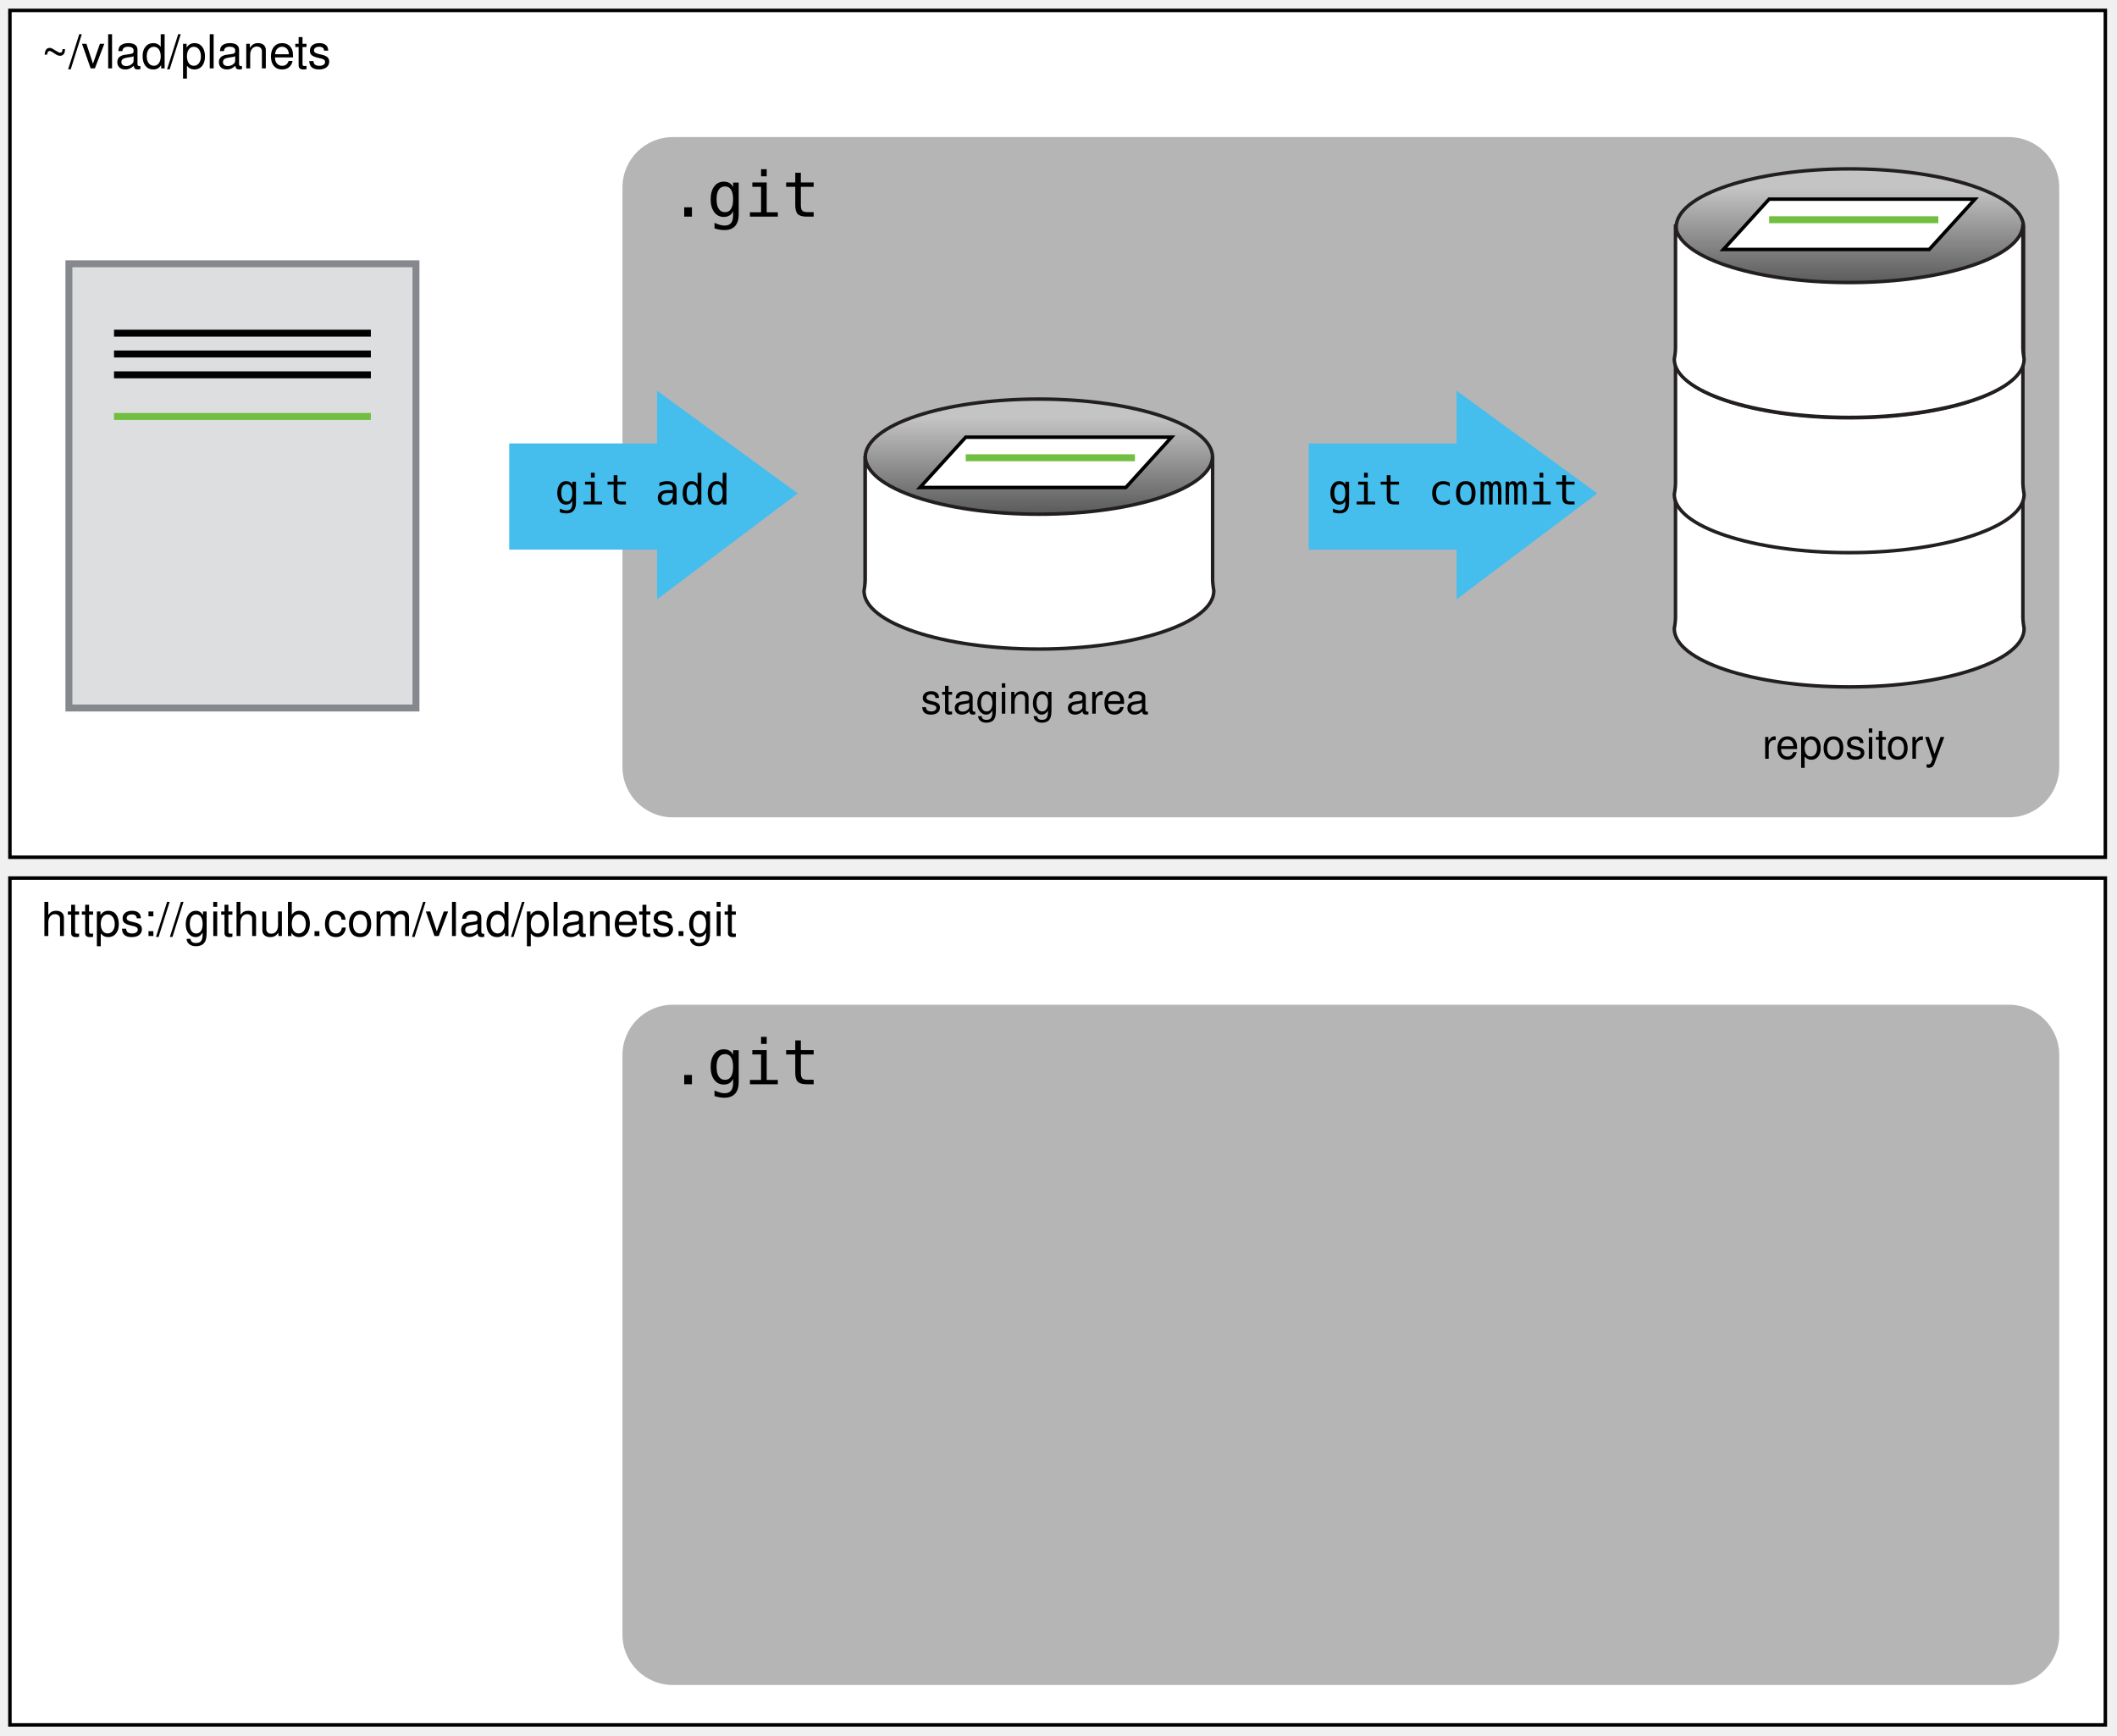
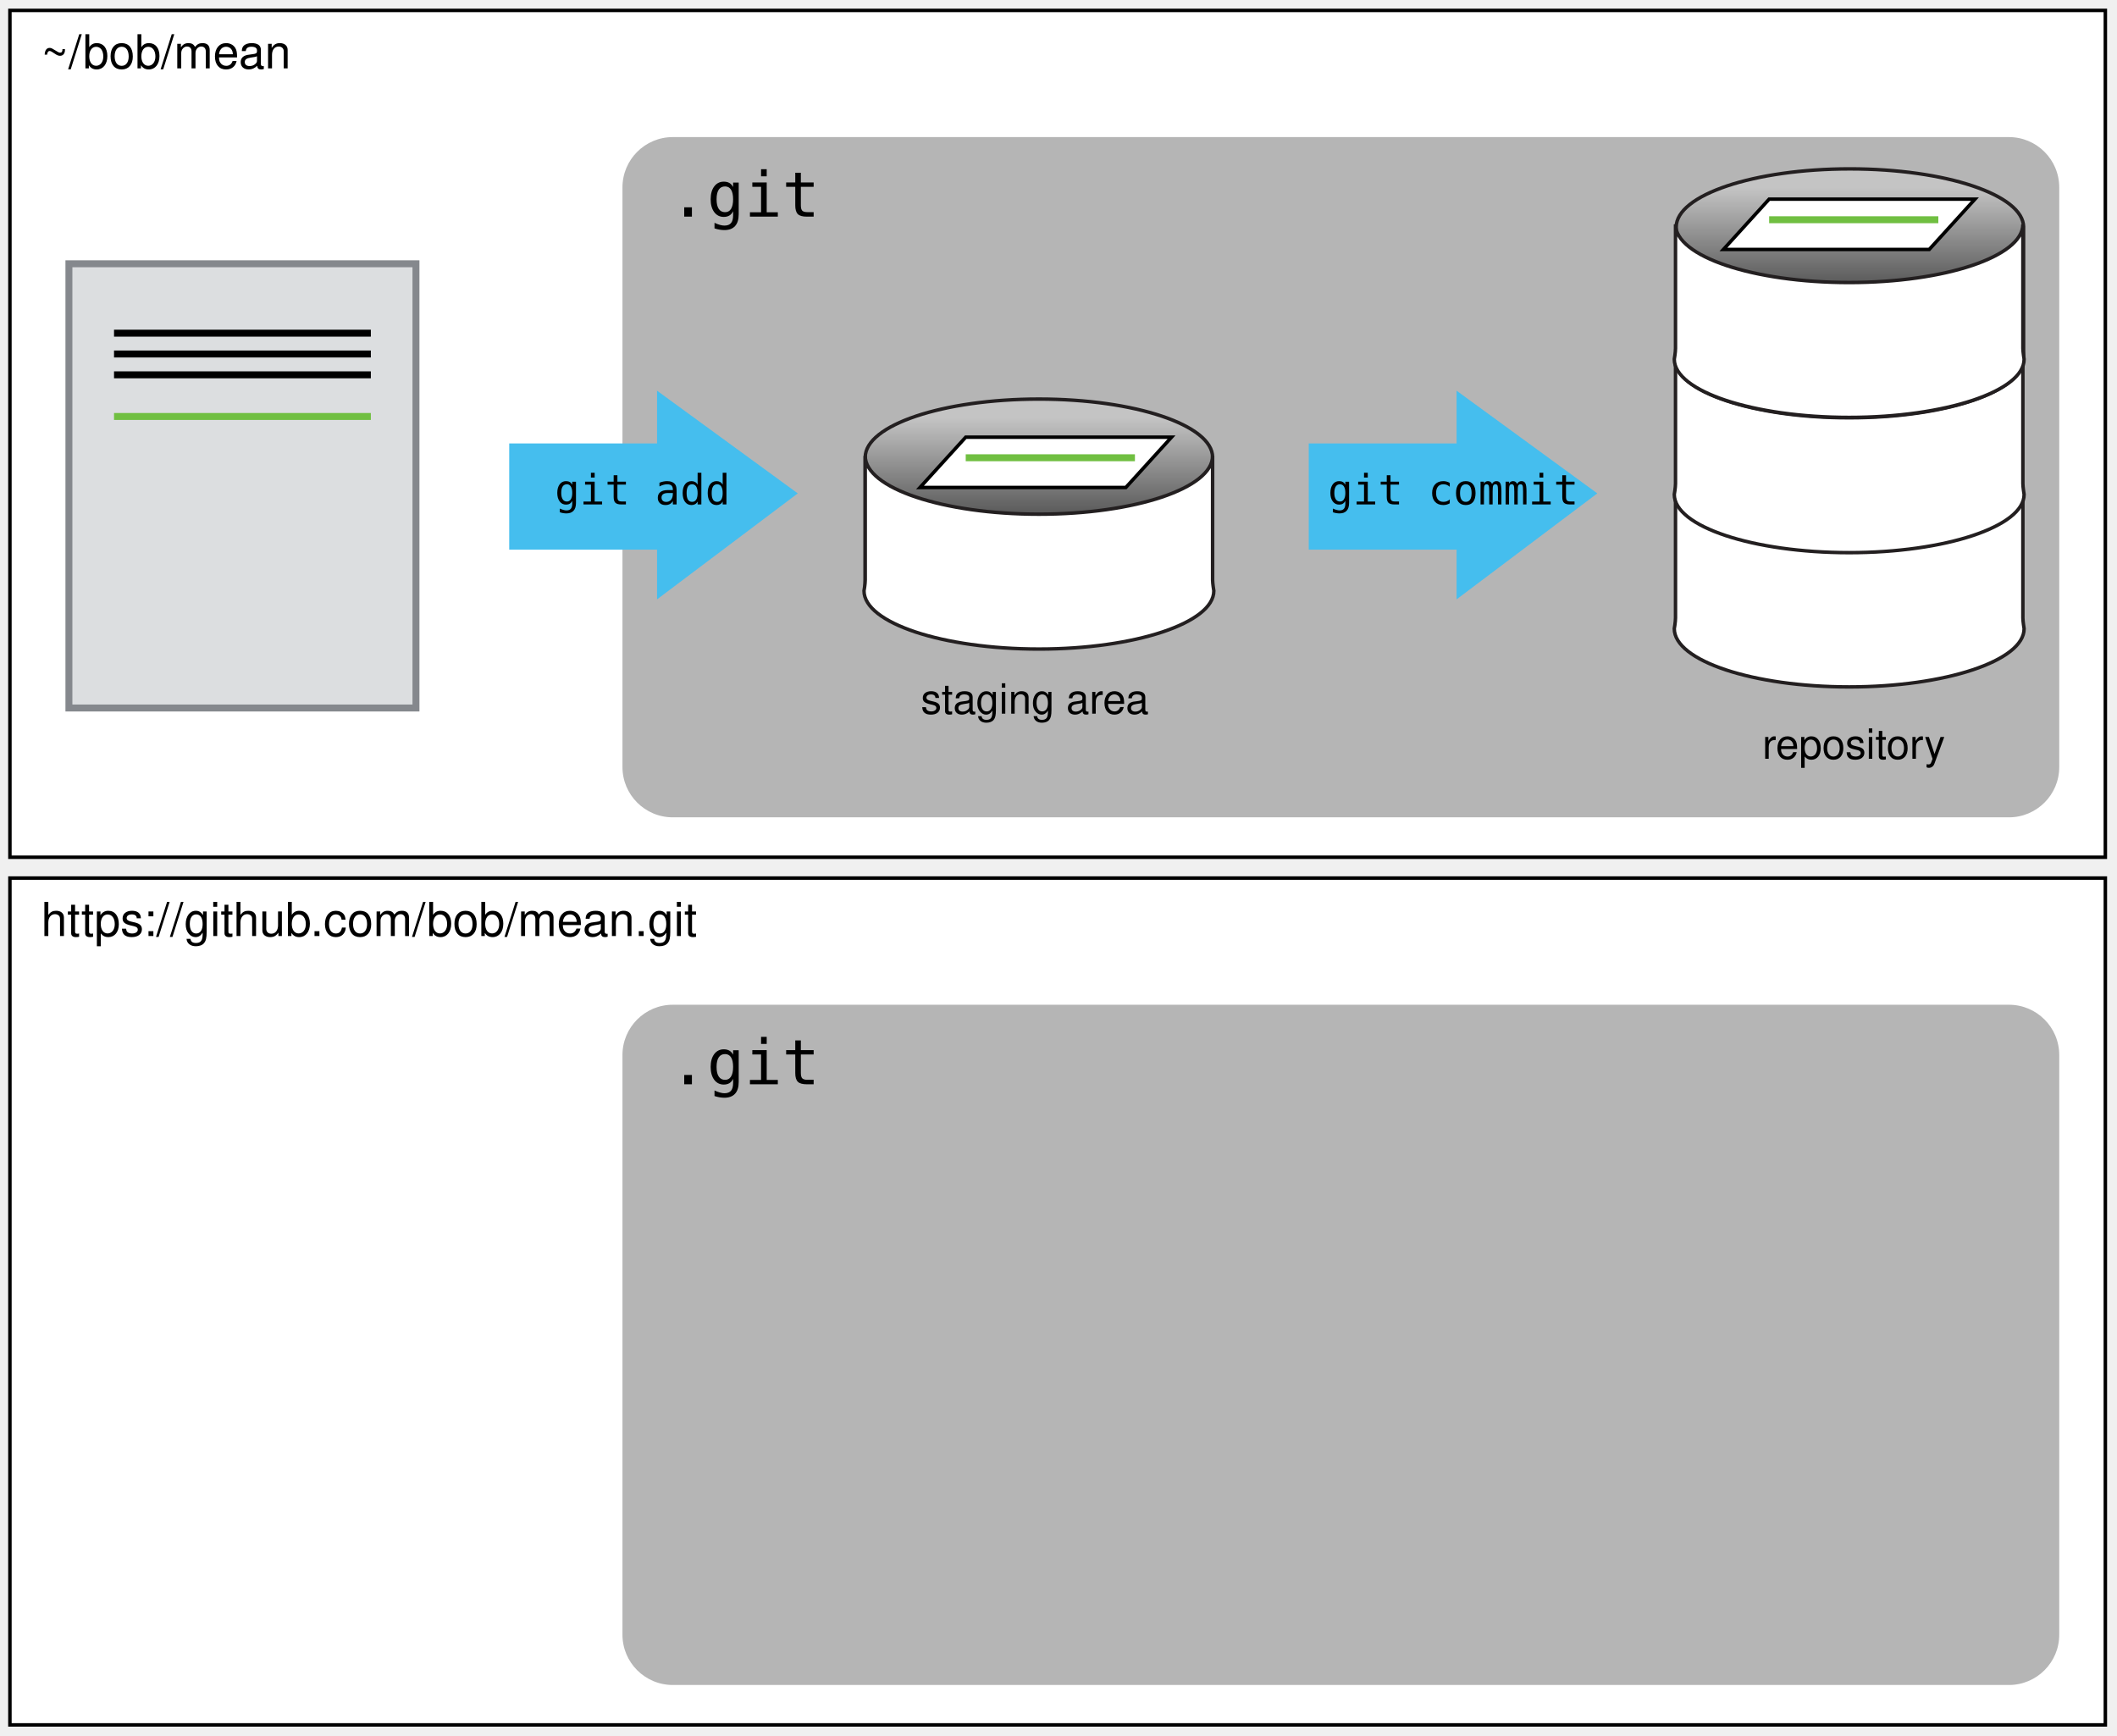
<svg xmlns="http://www.w3.org/2000/svg" version="1.1" x="0px" y="0px" width="610" height="500" viewBox="0 0 610 500" enable-background="new 0 0 622 452" xml:space="preserve" id="svg2">
  <defs id="defs132" />
  <g id="g3573" transform="translate(-4.142502,-9)">
    <g id="g3564">
      <g id="g3490" transform="translate(0,250)">
        <rect id="rect3492" height="244" width="603.785" stroke-miterlimit="10" y="12" x="7" style="fill:#ffffff;stroke:#000000;stroke-miterlimit:10" />
      </g>
      <g id="g3494" transform="translate(0,250)">
        <path stroke-miterlimit="10" d="m 598,63 c 0,-8.284 -6.716,-15 -15,-15 l -385,0 c -8.284,0 -15,6.716 -15,15 l 0,167 c 0,8.284 6.716,15 15,15 l 385,0 c 8.284,0 15,-6.716 15,-15 l 0,-167 z" id="path3496" style="fill:#b5b5b5;stroke:#ffffff;stroke-miterlimit:10" />
        <rect x="197" y="59" width="70" height="28" id="rect3498" style="fill:none" />
        <text transform="translate(197,71.4199)" font-size="18" id="text3500" style="font-size:18px;font-family:Consolas">.git</text>
      </g>
-       <text y="278.707" x="16" font-size="13.5" id="text3502" style="font-size:13.5px;font-family:Helvetica">https://github.com/vlad/planets.git</text>
+       <text y="278.707" x="16" font-size="13.5" id="text3502" style="font-size:13.5px;font-family:Helvetica">https://github.com/bob/mean.git</text>
    </g>
    <g id="g3504">
      <g id="Layer_6">
        <rect x="7" y="12" stroke-miterlimit="10" width="603.785" height="244" id="rect5" style="fill:#ffffff;stroke:#000000;stroke-miterlimit:10" />
      </g>
      <g id="g8">
        <path style="fill:#b5b5b5;stroke:#ffffff;stroke-miterlimit:10" id="path10" d="m 598,63 c 0,-8.284 -6.716,-15 -15,-15 l -385,0 c -8.284,0 -15,6.716 -15,15 l 0,167 c 0,8.284 6.716,15 15,15 l 385,0 c 8.284,0 15,-6.716 15,-15 l 0,-167 z" stroke-miterlimit="10" />
        <rect style="fill:none" id="rect12" height="28" width="70" y="59" x="197" />
        <text style="font-size:18px;font-family:Consolas" id="text14" font-size="18" transform="translate(197,71.4199)">.git</text>
      </g>
      <rect style="fill:none" id="rect16" height="24.449" width="195.585" y="19" x="16" />
-       <text style="font-size:13.5px;font-family:Helvetica" id="text18" font-size="13.5" x="16" y="28.707">~/vlad/planets</text>
+       <text style="font-size:13.5px;font-family:Helvetica" id="text18" font-size="13.5" x="16" y="28.707">~/bob/mean</text>
      <g id="Layer_3">
        <g id="g37">
          <linearGradient id="SVGID_1_" gradientUnits="userSpaceOnUse" x1="303.499" y1="123.986" x2="303.499" y2="179.235">
            <stop offset="0.098" style="stop-color:#C4C4C4" id="stop40" />
            <stop offset="0.533" style="stop-color:#686868" id="stop42" />
            <stop offset="1" style="stop-color:#000000" id="stop44" />
          </linearGradient>
          <path stroke-miterlimit="10" d="m 253.453,178.205 c 0,-9.264 22.404,-16.777 50.047,-16.777 27.643,0 50.045,7.514 50.045,16.777 l 0,1.029 c 0,0 0,-2.115 0,-3.117 0,-1.007 0,-35.745 0,-35.745 l 0,0.394 c 0,-9.27 -22.402,-16.78 -50.045,-16.78 -27.643,0 -50.047,7.51 -50.047,16.78 l 0,-0.394 c 0,0 0,34.519 0,35.733 0,1.205 0,3.129 0,3.129 l 0,-1.029 z" id="path46" style="fill:url(#SVGID_1_);stroke:#231f20;stroke-miterlimit:10" />
          <g id="g48">
            <path stroke-miterlimit="10" d="m 353.545,140.373 c 0,0 0,34.738 0,35.745 0,1.002 0.355,3.117 0.355,3.117 0,9.27 -22.758,16.779 -50.4,16.779 -27.642,0 -50.4,-7.51 -50.4,-16.779 0,0 0.354,-1.924 0.354,-3.129 0,-1.214 0,-35.733 0,-35.733 0,9.274 22.404,16.785 50.047,16.785 27.643,0 50.044,-7.511 50.044,-16.785 z" id="path50" style="fill:#ffffff;stroke:#231f20;stroke-miterlimit:10" />
          </g>
        </g>
        <g id="g52">
          <polygon stroke-miterlimit="10" points="328.542,149.459 341.719,134.965 282.411,134.965 269.235,149.459 " id="polygon54" style="fill:#ffffff;stroke:#000000;stroke-miterlimit:10" />
          <line x1="282.411" y1="140.894" x2="331.165" y2="140.894" id="line56" style="fill:none;stroke:#70bf41;stroke-width:2" />
        </g>
      </g>
      <g id="Layer_4">
        <linearGradient id="SVGID_2_" gradientUnits="userSpaceOnUse" x1="537.177" y1="57.66" x2="537.177" y2="112.913">
          <stop offset="0.098" style="stop-color:#C4C4C4" id="stop60" />
          <stop offset="0.533" style="stop-color:#686868" id="stop62" />
          <stop offset="1" style="stop-color:#000000" id="stop64" />
        </linearGradient>
        <path stroke-miterlimit="10" d="m 487.13,111.882 c 0,-9.268 22.407,-16.781 50.047,-16.781 27.641,0 50.047,7.513 50.047,16.781 l 0,1.03 c 0,0 0,-2.118 0,-3.121 0,-1.003 0,-35.739 0,-35.739 l 0,0.388 c 0,-9.268 -22.406,-16.781 -50.047,-16.781 -27.64,0 -50.047,7.513 -50.047,16.781 l 0,-0.388 c 0,0 0,34.519 0,35.728 0,1.209 0,3.132 0,3.132 l 0,-1.03 z" id="path66" style="fill:url(#SVGID_2_);stroke:#231f20;stroke-miterlimit:10" />
        <g id="g68">
          <path stroke-miterlimit="10" d="m 587.021,151.283 c 0,0 0,34.738 0,35.74 0,1.002 0.354,3.121 0.354,3.121 0,9.268 -22.76,16.779 -50.4,16.779 -27.64,0 -50.399,-7.512 -50.399,-16.779 0,0 0.353,-1.924 0.353,-3.133 0,-1.209 0,-35.729 0,-35.729 0,9.268 22.407,16.781 50.047,16.781 27.638,0.001 50.045,-7.512 50.045,-16.78 z" id="path70" style="fill:#ffffff;stroke:#231f20;stroke-miterlimit:10" />
        </g>
        <g id="g72">
          <path stroke-miterlimit="10" d="m 587.021,112.601 c 0,0 0,34.736 0,35.739 0,1.002 0.354,3.121 0.354,3.121 0,9.268 -22.76,16.779 -50.4,16.779 -27.64,0 -50.399,-7.512 -50.399,-16.779 0,0 0.353,-1.923 0.353,-3.132 0,-1.209 0,-35.728 0,-35.728 0,9.268 22.407,16.78 50.047,16.78 27.638,0 50.045,-7.512 50.045,-16.78 z" id="path74" style="fill:#ffffff;stroke:#231f20;stroke-miterlimit:10" />
        </g>
        <g id="g76">
          <path stroke-miterlimit="10" d="m 587.021,73.628 c 0,0 0,34.737 0,35.739 0,1.002 0.354,3.12 0.354,3.12 0,9.269 -22.76,16.781 -50.4,16.781 -27.64,0 -50.399,-7.513 -50.399,-16.781 0,0 0.353,-1.922 0.353,-3.131 0,-1.209 0,-35.728 0,-35.728 0,9.268 22.407,16.78 50.047,16.78 27.638,0.001 50.045,-7.512 50.045,-16.78 z" id="path78" style="fill:#ffffff;stroke:#231f20;stroke-miterlimit:10" />
        </g>
        <g id="g80">
          <polygon stroke-miterlimit="10" points="560.039,80.875 573.216,66.381 513.908,66.381 500.732,80.875 " id="polygon82" style="fill:#ffffff;stroke:#000000;stroke-miterlimit:10" />
          <line x1="513.908" y1="72.311" x2="562.662" y2="72.311" id="line84" style="fill:none;stroke:#70bf41;stroke-width:2" />
        </g>
      </g>
      <g id="Layer_1">
        <g id="g87">
          <rect x="24" y="85" width="100" height="128" id="rect89" style="fill:#dcdee0" />
          <rect x="24" y="85" width="100" height="128" id="rect91" style="fill:none;stroke:#85888d;stroke-width:2" />
          <line x1="37" y1="105" x2="111" y2="105" id="line93" style="fill:none;stroke:#000000;stroke-width:2" />
          <line x1="37" y1="111" x2="111" y2="111" id="line95" style="fill:none;stroke:#000000;stroke-width:2" />
          <line x1="37" y1="117" x2="111" y2="117" id="line97" style="fill:none;stroke:#000000;stroke-width:2" />
          <line x1="37" y1="129" x2="111" y2="129" id="line99" style="fill:none;stroke:#70bf41;stroke-width:2" />
        </g>
      </g>
      <g id="Layer_2">
        <g id="g102">
          <rect x="150.871" y="136.768" width="45.956" height="30.604" id="rect104" style="fill:#45beee" />
          <polygon points="234.02,151.163 193.467,121.571 193.467,181.695 " id="polygon106" style="fill:#45beee" />
        </g>
        <rect x="164" y="146.069" width="52.743" height="14" id="rect108" style="fill:none" />
        <text transform="translate(164,154.3496)" font-size="12" id="text110" style="font-size:12px;font-family:Consolas">git add</text>
        <g id="g112">
          <rect x="381.251" y="136.768" width="45.956" height="30.604" id="rect114" style="fill:#45beee" />
          <polygon points="464.399,151.163 423.847,121.571 423.847,181.695 " id="polygon116" style="fill:#45beee" />
        </g>
        <rect x="376.98" y="146.069" width="85.542" height="14" id="rect118" style="fill:none" />
        <text transform="translate(386.7637,154.3496)" font-size="12" id="text120" style="font-size:12px;font-family:Consolas">git commit</text>
        <rect x="229" y="206" width="147" height="17" id="rect122" style="fill:none" />
        <text transform="translate(269.4766,214.6279)" font-size="12" id="text124" style="font-size:12px;font-family:Helvetica">staging area</text>
        <rect x="464.785" y="219" width="147" height="17" id="rect126" style="fill:none" />
        <text transform="translate(511.9414,227.6279)" font-size="12" id="text128" style="font-size:12px;font-family:Helvetica">repository</text>
      </g>
    </g>
  </g>
</svg>
